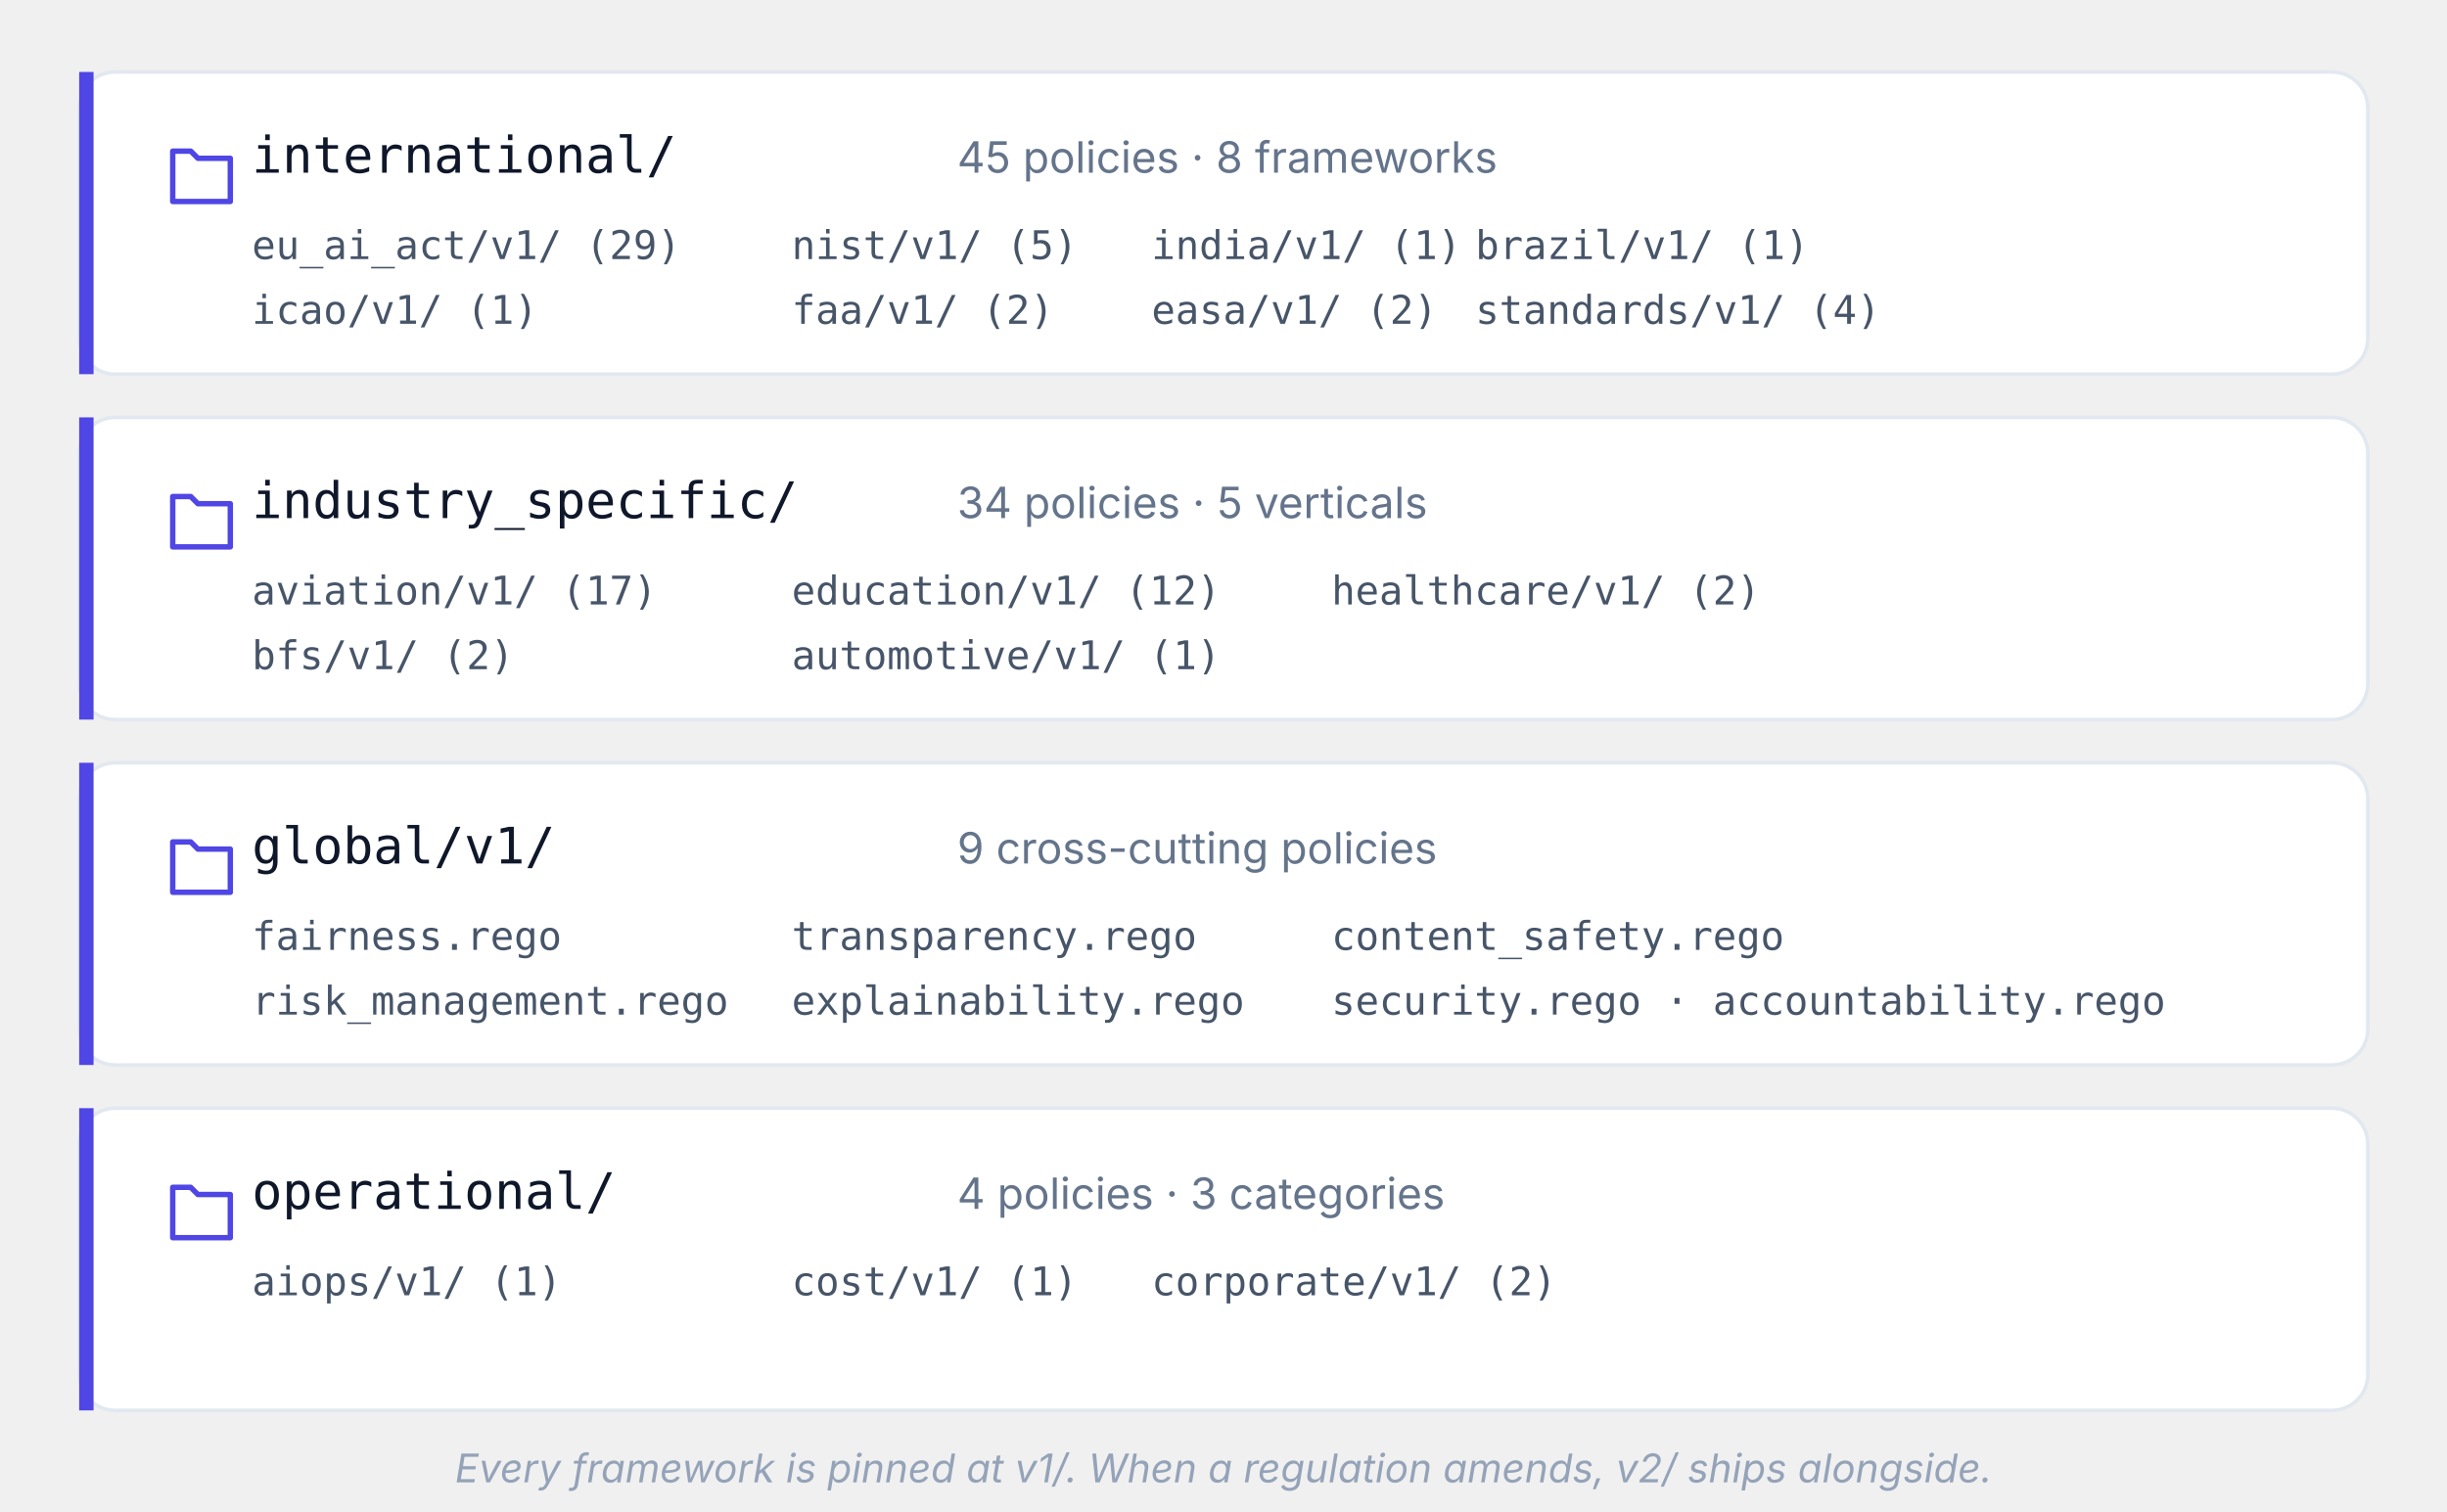
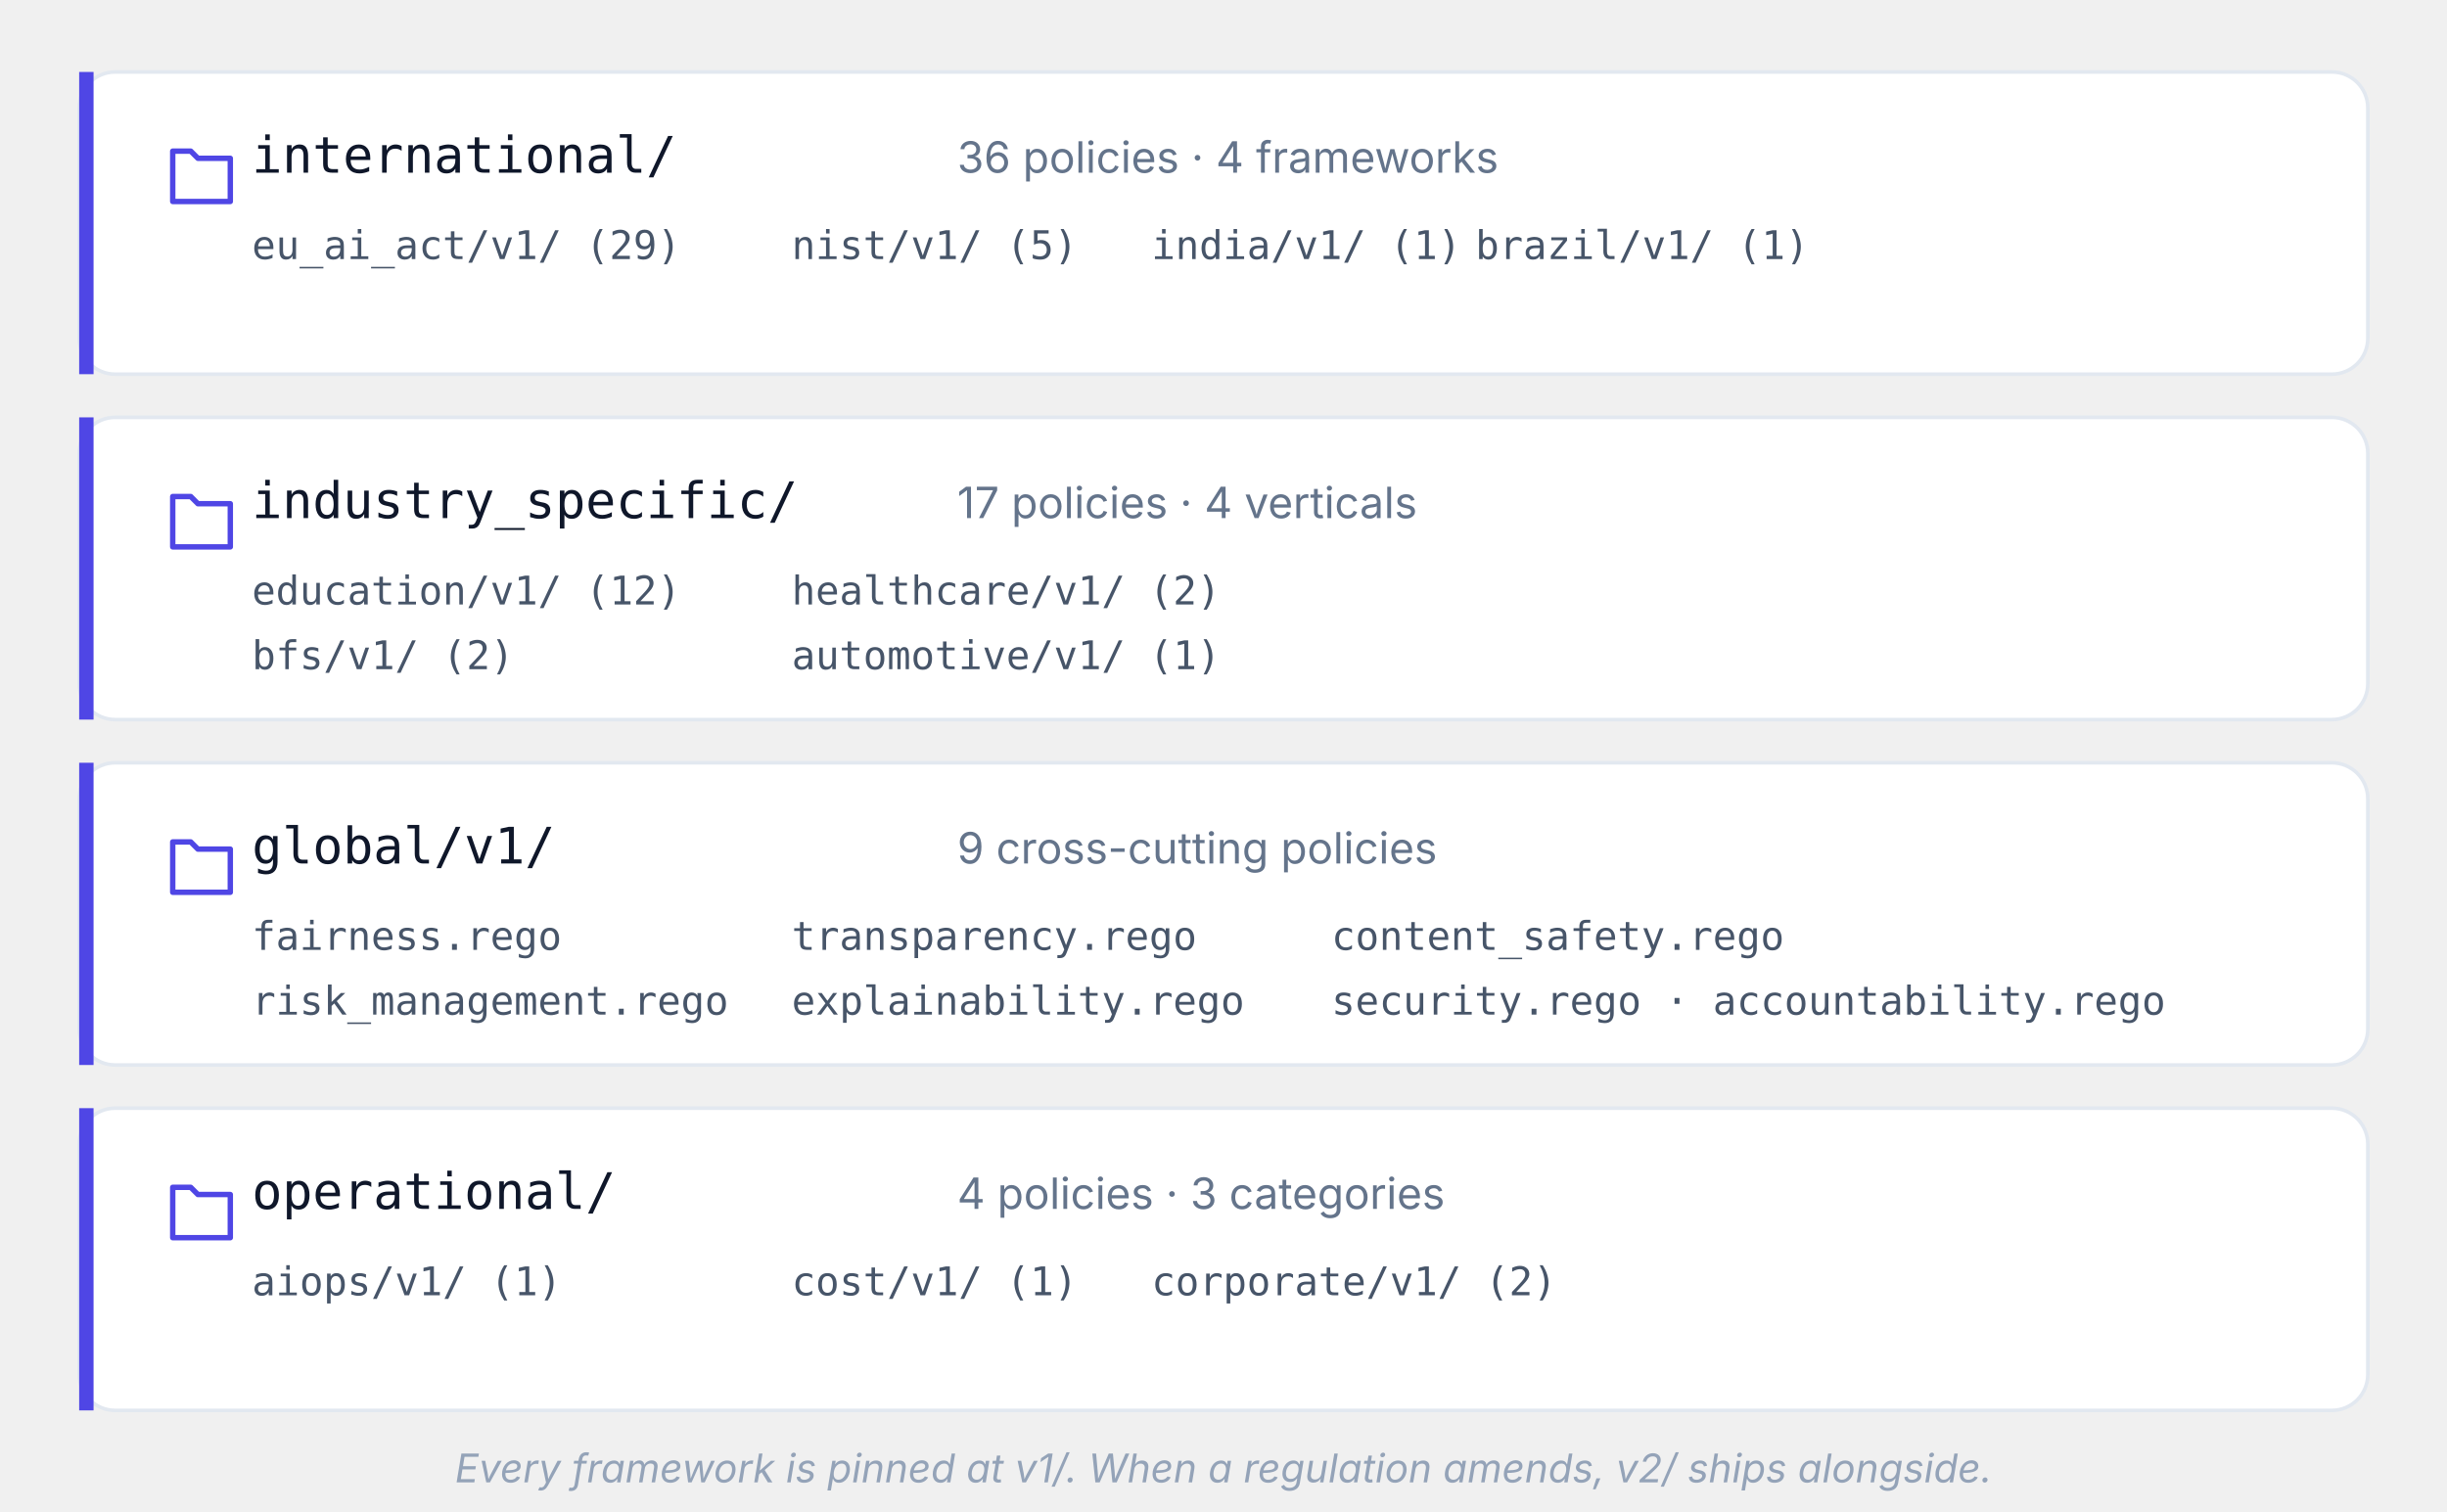
<svg xmlns="http://www.w3.org/2000/svg" viewBox="0 0 680 420" role="img" font-family="system-ui, -apple-system, BlinkMacSystemFont, 'Segoe UI', sans-serif">
  <g>
    <rect x="22" y="20" width="636" height="84" rx="10" fill="#ffffff" stroke="#e2e8f0" />
    <rect x="22" y="20" width="4" height="84" fill="#4f46e5" />
    <g transform="translate(46, 38)" fill="none" stroke="#4f46e5" stroke-width="1.5" stroke-linecap="round" stroke-linejoin="round">
      <path d="M2 4 H7 L9 6 H18 V18 H2 Z" />
    </g>
    <text x="70" y="48" font-size="14" font-weight="500" fill="#0f172a" font-family="ui-monospace, SFMono-Regular, Menlo, monospace">international/</text>
-     <text x="266" y="48" font-size="12" fill="#64748b">45 policies · 8 frameworks</text>
+     <text x="266" y="48" font-size="12" fill="#64748b">36 policies · 4 frameworks</text>
    <g font-size="11" fill="#475569" font-family="ui-monospace, SFMono-Regular, Menlo, monospace">
      <text x="70" y="72">eu_ai_act/v1/ (29)</text>
      <text x="220" y="72">nist/v1/ (5)</text>
      <text x="320" y="72">india/v1/ (1)</text>
      <text x="410" y="72">brazil/v1/ (1)</text>
-       <text x="70" y="90">icao/v1/ (1)</text>
-       <text x="220" y="90">faa/v1/ (2)</text>
-       <text x="320" y="90">easa/v1/ (2)</text>
-       <text x="410" y="90">standards/v1/ (4)</text>
    </g>
  </g>
  <g>
    <rect x="22" y="116" width="636" height="84" rx="10" fill="#ffffff" stroke="#e2e8f0" />
    <rect x="22" y="116" width="4" height="84" fill="#4f46e5" />
    <g transform="translate(46, 134)" fill="none" stroke="#4f46e5" stroke-width="1.5" stroke-linecap="round" stroke-linejoin="round">
      <path d="M2 4 H7 L9 6 H18 V18 H2 Z" />
    </g>
    <text x="70" y="144" font-size="14" font-weight="500" fill="#0f172a" font-family="ui-monospace, SFMono-Regular, Menlo, monospace">industry_specific/</text>
-     <text x="266" y="144" font-size="12" fill="#64748b">34 policies · 5 verticals</text>
+     <text x="266" y="144" font-size="12" fill="#64748b">17 policies · 4 verticals</text>
    <g font-size="11" fill="#475569" font-family="ui-monospace, SFMono-Regular, Menlo, monospace">
-       <text x="70" y="168">aviation/v1/ (17)</text>
-       <text x="220" y="168">education/v1/ (12)</text>
-       <text x="370" y="168">healthcare/v1/ (2)</text>
+       <text x="70" y="168">education/v1/ (12)</text>
+       <text x="220" y="168">healthcare/v1/ (2)</text>
      <text x="70" y="186">bfs/v1/ (2)</text>
      <text x="220" y="186">automotive/v1/ (1)</text>
    </g>
  </g>
  <g>
    <rect x="22" y="212" width="636" height="84" rx="10" fill="#ffffff" stroke="#e2e8f0" />
    <rect x="22" y="212" width="4" height="84" fill="#4f46e5" />
    <g transform="translate(46, 230)" fill="none" stroke="#4f46e5" stroke-width="1.5" stroke-linecap="round" stroke-linejoin="round">
      <path d="M2 4 H7 L9 6 H18 V18 H2 Z" />
    </g>
    <text x="70" y="240" font-size="14" font-weight="500" fill="#0f172a" font-family="ui-monospace, SFMono-Regular, Menlo, monospace">global/v1/</text>
    <text x="266" y="240" font-size="12" fill="#64748b">9 cross-cutting policies</text>
    <g font-size="11" fill="#475569" font-family="ui-monospace, SFMono-Regular, Menlo, monospace">
      <text x="70" y="264">fairness.rego</text>
      <text x="220" y="264">transparency.rego</text>
      <text x="370" y="264">content_safety.rego</text>
      <text x="70" y="282">risk_management.rego</text>
      <text x="220" y="282">explainability.rego</text>
      <text x="370" y="282">security.rego  · accountability.rego</text>
    </g>
  </g>
  <g>
    <rect x="22" y="308" width="636" height="84" rx="10" fill="#ffffff" stroke="#e2e8f0" />
    <rect x="22" y="308" width="4" height="84" fill="#4f46e5" />
    <g transform="translate(46, 326)" fill="none" stroke="#4f46e5" stroke-width="1.5" stroke-linecap="round" stroke-linejoin="round">
      <path d="M2 4 H7 L9 6 H18 V18 H2 Z" />
    </g>
    <text x="70" y="336" font-size="14" font-weight="500" fill="#0f172a" font-family="ui-monospace, SFMono-Regular, Menlo, monospace">operational/</text>
    <text x="266" y="336" font-size="12" fill="#64748b">4 policies · 3 categories</text>
    <g font-size="11" fill="#475569" font-family="ui-monospace, SFMono-Regular, Menlo, monospace">
      <text x="70" y="360">aiops/v1/ (1)</text>
      <text x="220" y="360">cost/v1/ (1)</text>
      <text x="320" y="360">corporate/v1/ (2)</text>
    </g>
  </g>
  <text x="340" y="412" font-size="11" font-style="italic" fill="#94a3b8" text-anchor="middle">Every framework is pinned at v1/. When a regulation amends, v2/ ships alongside.</text>
</svg>
